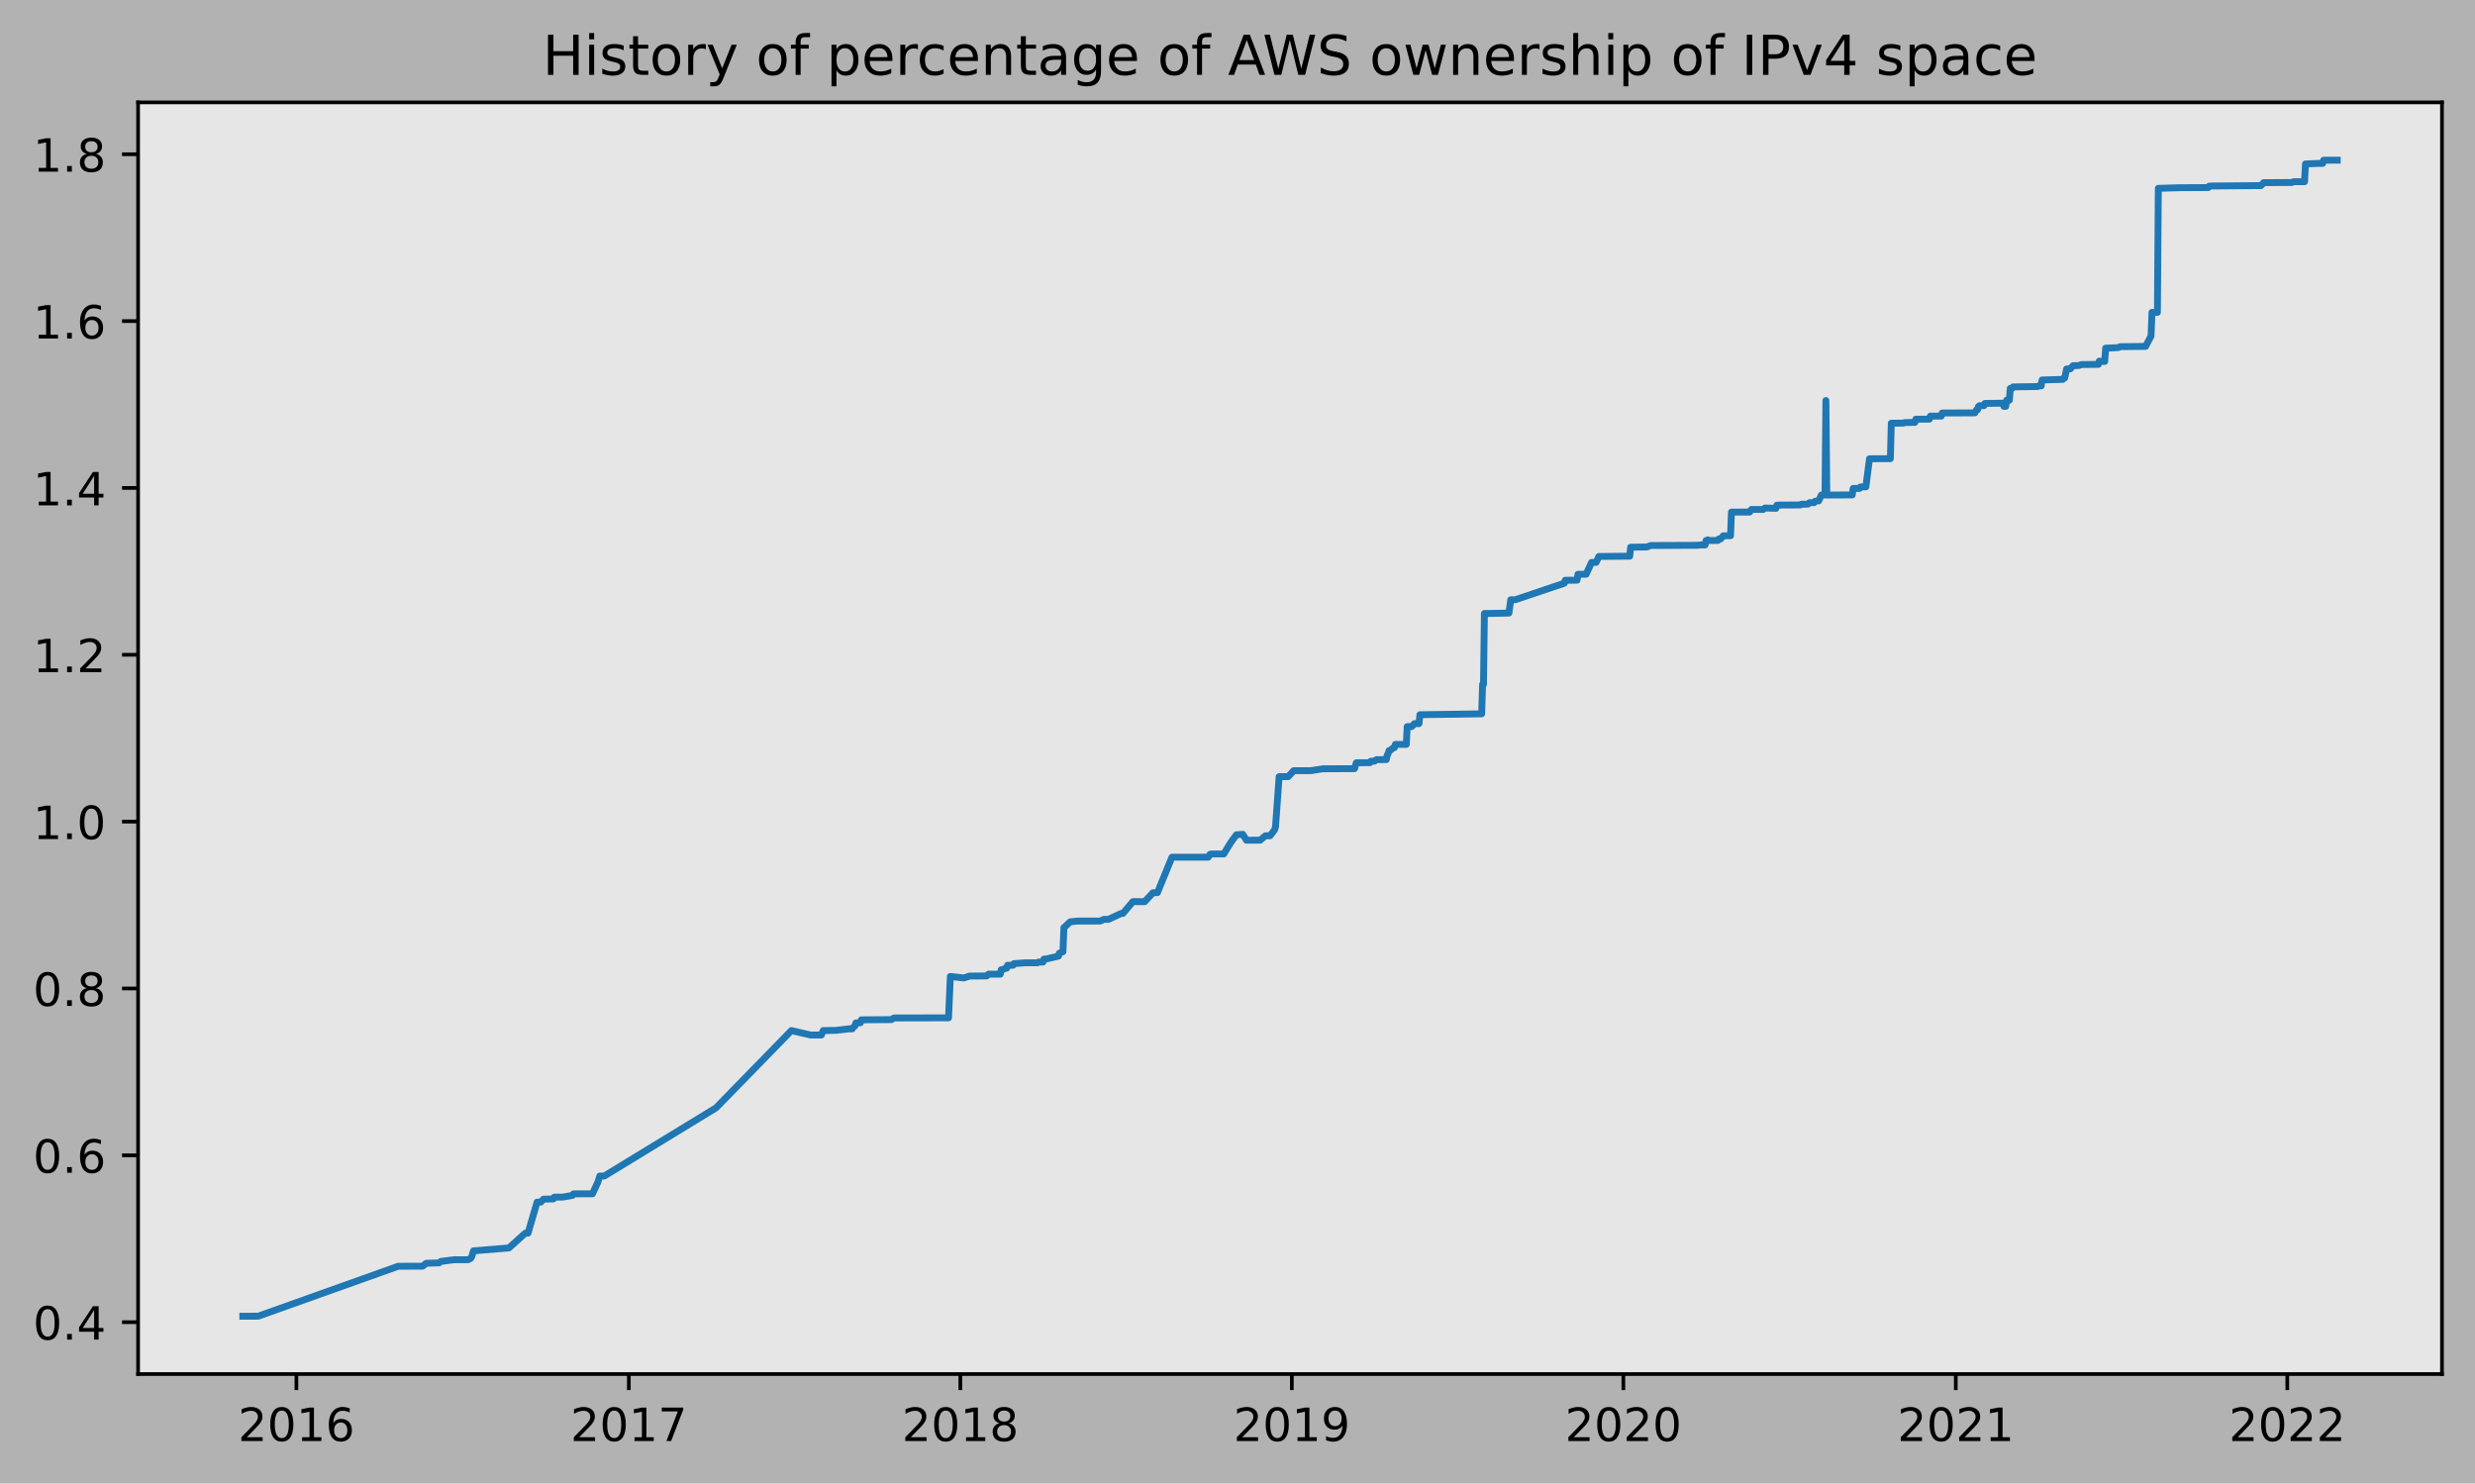
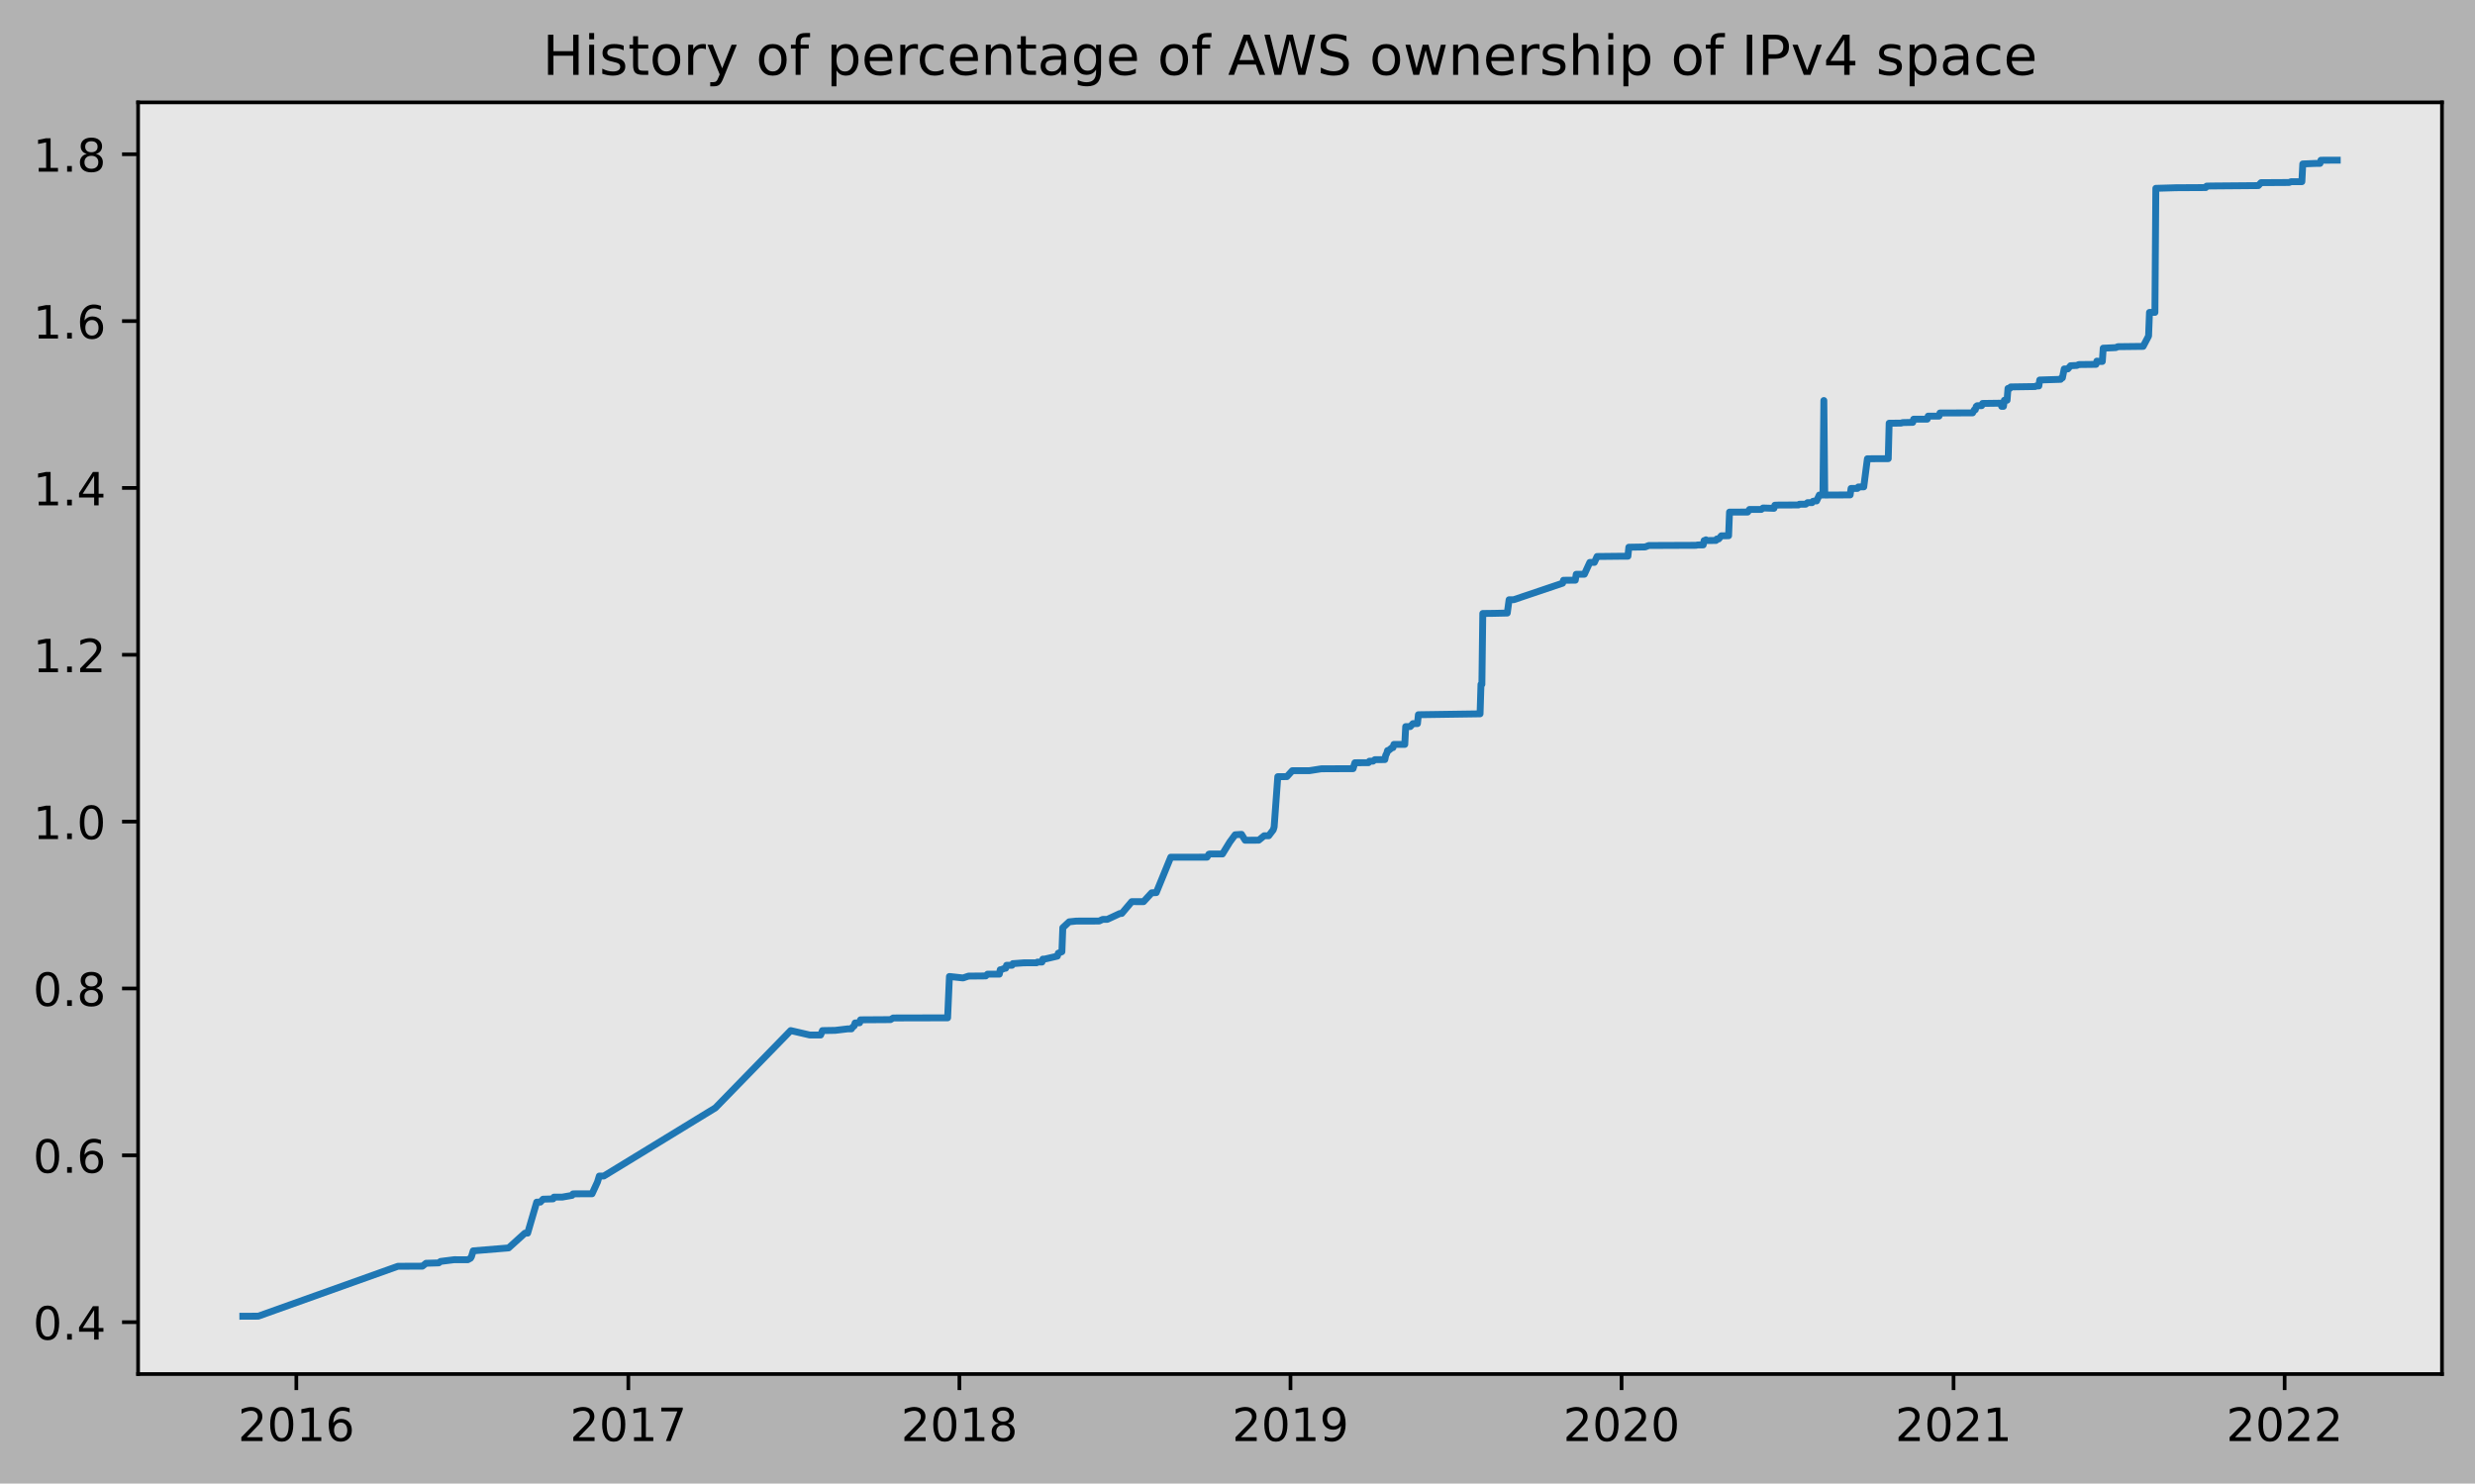
<svg xmlns="http://www.w3.org/2000/svg" xmlns:xlink="http://www.w3.org/1999/xlink" height="323.396pt" version="1.1" viewBox="0 0 539.503 323.396" width="539.503pt">
  <defs>
    <style type="text/css">
*{stroke-linecap:butt;stroke-linejoin:round;}
  </style>
  </defs>
  <g id="figure_1">
    <g id="patch_1">
      <path d="M 0 323.396  L 539.503 323.396  L 539.503 0  L 0 0  z " style="fill:#b2b2b2;" />
    </g>
    <g id="axes_1">
      <g id="patch_2">
        <path d="M 30.103 299.518  L 532.303 299.518  L 532.303 22.318  L 30.103 22.318  z " style="fill:#e6e6e6;" />
      </g>
      <g id="matplotlib.axis_1">
        <g id="xtick_1">
          <g id="line2d_1">
            <defs>
-               <path d="M 0 0  L 0 3.5  " id="m1f5b8d62bc" style="stroke:#000000;stroke-width:0.8;" />
-             </defs>
-             <g>
-               <use style="stroke:#000000;stroke-width:0.8;" x="64.611" xlink:href="#m1f5b8d62bc" y="299.518" />
+               <path d="M 0 0  L 0 3.5  " id="mb3d7504a11" style="stroke:#000000;stroke-width:0.8;" />
+             </defs>
+             <g>
+               <use style="stroke:#000000;stroke-width:0.8;" x="64.596" xlink:href="#mb3d7504a11" y="299.518" />
            </g>
          </g>
          <g id="text_1">
            <defs>
              <path d="M 19.188 8.297  L 53.609 8.297  L 53.609 0  L 7.328 0  L 7.328 8.297  Q 12.938 14.109 22.625 23.891  Q 32.328 33.688 34.812 36.531  Q 39.547 41.844 41.422 45.531  Q 43.312 49.219 43.312 52.781  Q 43.312 58.594 39.234 62.25  Q 35.156 65.922 28.609 65.922  Q 23.969 65.922 18.812 64.312  Q 13.672 62.703 7.812 59.422  L 7.812 69.391  Q 13.766 71.781 18.938 73  Q 24.125 74.219 28.422 74.219  Q 39.75 74.219 46.484 68.547  Q 53.219 62.891 53.219 53.422  Q 53.219 48.922 51.531 44.891  Q 49.859 40.875 45.406 35.406  Q 44.188 33.984 37.641 27.219  Q 31.109 20.453 19.188 8.297  z " id="DejaVuSans-50" />
              <path d="M 31.781 66.406  Q 24.172 66.406 20.328 58.906  Q 16.5 51.422 16.5 36.375  Q 16.5 21.391 20.328 13.891  Q 24.172 6.391 31.781 6.391  Q 39.453 6.391 43.281 13.891  Q 47.125 21.391 47.125 36.375  Q 47.125 51.422 43.281 58.906  Q 39.453 66.406 31.781 66.406  z M 31.781 74.219  Q 44.047 74.219 50.516 64.516  Q 56.984 54.828 56.984 36.375  Q 56.984 17.969 50.516 8.266  Q 44.047 -1.422 31.781 -1.422  Q 19.531 -1.422 13.062 8.266  Q 6.594 17.969 6.594 36.375  Q 6.594 54.828 13.062 64.516  Q 19.531 74.219 31.781 74.219  z " id="DejaVuSans-48" />
              <path d="M 12.406 8.297  L 28.516 8.297  L 28.516 63.922  L 10.984 60.406  L 10.984 69.391  L 28.422 72.906  L 38.281 72.906  L 38.281 8.297  L 54.391 8.297  L 54.391 0  L 12.406 0  z " id="DejaVuSans-49" />
              <path d="M 33.016 40.375  Q 26.375 40.375 22.484 35.828  Q 18.609 31.297 18.609 23.391  Q 18.609 15.531 22.484 10.953  Q 26.375 6.391 33.016 6.391  Q 39.656 6.391 43.531 10.953  Q 47.406 15.531 47.406 23.391  Q 47.406 31.297 43.531 35.828  Q 39.656 40.375 33.016 40.375  z M 52.594 71.297  L 52.594 62.312  Q 48.875 64.062 45.094 64.984  Q 41.312 65.922 37.594 65.922  Q 27.828 65.922 22.672 59.328  Q 17.531 52.734 16.797 39.406  Q 19.672 43.656 24.016 45.922  Q 28.375 48.188 33.594 48.188  Q 44.578 48.188 50.953 41.516  Q 57.328 34.859 57.328 23.391  Q 57.328 12.156 50.688 5.359  Q 44.047 -1.422 33.016 -1.422  Q 20.359 -1.422 13.672 8.266  Q 6.984 17.969 6.984 36.375  Q 6.984 53.656 15.188 63.938  Q 23.391 74.219 37.203 74.219  Q 40.922 74.219 44.703 73.484  Q 48.484 72.75 52.594 71.297  z " id="DejaVuSans-54" />
            </defs>
-             <g transform="translate(51.88631 314.1166)scale(0.1 -0.1)">
+             <g transform="translate(51.87113 314.1166)scale(0.1 -0.1)">
              <use xlink:href="#DejaVuSans-50" />
              <use x="63.623" xlink:href="#DejaVuSans-48" />
              <use x="127.246" xlink:href="#DejaVuSans-49" />
              <use x="190.869" xlink:href="#DejaVuSans-54" />
            </g>
          </g>
        </g>
        <g id="xtick_2">
          <g id="line2d_2">
            <g>
-               <use style="stroke:#000000;stroke-width:0.8;" x="137.073" xlink:href="#m1f5b8d62bc" y="299.518" />
+               <use style="stroke:#000000;stroke-width:0.8;" x="136.963" xlink:href="#mb3d7504a11" y="299.518" />
            </g>
          </g>
          <g id="text_2">
            <defs>
              <path d="M 8.203 72.906  L 55.078 72.906  L 55.078 68.703  L 28.609 0  L 18.312 0  L 43.219 64.594  L 8.203 64.594  z " id="DejaVuSans-55" />
            </defs>
-             <g transform="translate(124.3476 314.1166)scale(0.1 -0.1)">
+             <g transform="translate(124.2382 314.1166)scale(0.1 -0.1)">
              <use xlink:href="#DejaVuSans-50" />
              <use x="63.623" xlink:href="#DejaVuSans-48" />
              <use x="127.246" xlink:href="#DejaVuSans-49" />
              <use x="190.869" xlink:href="#DejaVuSans-55" />
            </g>
          </g>
        </g>
        <g id="xtick_3">
          <g id="line2d_3">
            <g>
-               <use style="stroke:#000000;stroke-width:0.8;" x="209.336" xlink:href="#m1f5b8d62bc" y="299.518" />
+               <use style="stroke:#000000;stroke-width:0.8;" x="209.133" xlink:href="#mb3d7504a11" y="299.518" />
            </g>
          </g>
          <g id="text_3">
            <defs>
              <path d="M 31.781 34.625  Q 24.75 34.625 20.719 30.859  Q 16.703 27.094 16.703 20.516  Q 16.703 13.922 20.719 10.156  Q 24.75 6.391 31.781 6.391  Q 38.812 6.391 42.859 10.172  Q 46.922 13.969 46.922 20.516  Q 46.922 27.094 42.891 30.859  Q 38.875 34.625 31.781 34.625  z M 21.922 38.812  Q 15.578 40.375 12.031 44.719  Q 8.5 49.078 8.5 55.328  Q 8.5 64.062 14.719 69.141  Q 20.953 74.219 31.781 74.219  Q 42.672 74.219 48.875 69.141  Q 55.078 64.062 55.078 55.328  Q 55.078 49.078 51.531 44.719  Q 48 40.375 41.703 38.812  Q 48.828 37.156 52.797 32.312  Q 56.781 27.484 56.781 20.516  Q 56.781 9.906 50.312 4.234  Q 43.844 -1.422 31.781 -1.422  Q 19.734 -1.422 13.25 4.234  Q 6.781 9.906 6.781 20.516  Q 6.781 27.484 10.781 32.312  Q 14.797 37.156 21.922 38.812  z M 18.312 54.391  Q 18.312 48.734 21.844 45.562  Q 25.391 42.391 31.781 42.391  Q 38.141 42.391 41.719 45.562  Q 45.312 48.734 45.312 54.391  Q 45.312 60.062 41.719 63.234  Q 38.141 66.406 31.781 66.406  Q 25.391 66.406 21.844 63.234  Q 18.312 60.062 18.312 54.391  z " id="DejaVuSans-56" />
            </defs>
-             <g transform="translate(196.6108 314.1166)scale(0.1 -0.1)">
+             <g transform="translate(196.4076 314.1166)scale(0.1 -0.1)">
              <use xlink:href="#DejaVuSans-50" />
              <use x="63.623" xlink:href="#DejaVuSans-48" />
              <use x="127.246" xlink:href="#DejaVuSans-49" />
              <use x="190.869" xlink:href="#DejaVuSans-56" />
            </g>
          </g>
        </g>
        <g id="xtick_4">
          <g id="line2d_4">
            <g>
-               <use style="stroke:#000000;stroke-width:0.8;" x="281.599" xlink:href="#m1f5b8d62bc" y="299.518" />
+               <use style="stroke:#000000;stroke-width:0.8;" x="281.302" xlink:href="#mb3d7504a11" y="299.518" />
            </g>
          </g>
          <g id="text_4">
            <defs>
              <path d="M 10.984 1.516  L 10.984 10.5  Q 14.703 8.734 18.5 7.812  Q 22.312 6.891 25.984 6.891  Q 35.75 6.891 40.891 13.453  Q 46.047 20.016 46.781 33.406  Q 43.953 29.203 39.594 26.953  Q 35.25 24.703 29.984 24.703  Q 19.047 24.703 12.672 31.312  Q 6.297 37.938 6.297 49.422  Q 6.297 60.641 12.938 67.422  Q 19.578 74.219 30.609 74.219  Q 43.266 74.219 49.922 64.516  Q 56.594 54.828 56.594 36.375  Q 56.594 19.141 48.406 8.859  Q 40.234 -1.422 26.422 -1.422  Q 22.703 -1.422 18.891 -0.688  Q 15.094 0.047 10.984 1.516  z M 30.609 32.422  Q 37.25 32.422 41.125 36.953  Q 45.016 41.5 45.016 49.422  Q 45.016 57.281 41.125 61.844  Q 37.25 66.406 30.609 66.406  Q 23.969 66.406 20.094 61.844  Q 16.219 57.281 16.219 49.422  Q 16.219 41.5 20.094 36.953  Q 23.969 32.422 30.609 32.422  z " id="DejaVuSans-57" />
            </defs>
-             <g transform="translate(268.8741 314.1166)scale(0.1 -0.1)">
+             <g transform="translate(268.577 314.1166)scale(0.1 -0.1)">
              <use xlink:href="#DejaVuSans-50" />
              <use x="63.623" xlink:href="#DejaVuSans-48" />
              <use x="127.246" xlink:href="#DejaVuSans-49" />
              <use x="190.869" xlink:href="#DejaVuSans-57" />
            </g>
          </g>
        </g>
        <g id="xtick_5">
          <g id="line2d_5">
            <g>
-               <use style="stroke:#000000;stroke-width:0.8;" x="353.862" xlink:href="#m1f5b8d62bc" y="299.518" />
+               <use style="stroke:#000000;stroke-width:0.8;" x="353.471" xlink:href="#mb3d7504a11" y="299.518" />
            </g>
          </g>
          <g id="text_5">
-             <g transform="translate(341.1374 314.1166)scale(0.1 -0.1)">
+             <g transform="translate(340.7464 314.1166)scale(0.1 -0.1)">
              <use xlink:href="#DejaVuSans-50" />
              <use x="63.623" xlink:href="#DejaVuSans-48" />
              <use x="127.246" xlink:href="#DejaVuSans-50" />
              <use x="190.869" xlink:href="#DejaVuSans-48" />
            </g>
          </g>
        </g>
        <g id="xtick_6">
          <g id="line2d_6">
            <g>
-               <use style="stroke:#000000;stroke-width:0.8;" x="426.324" xlink:href="#m1f5b8d62bc" y="299.518" />
+               <use style="stroke:#000000;stroke-width:0.8;" x="425.838" xlink:href="#mb3d7504a11" y="299.518" />
            </g>
          </g>
          <g id="text_6">
-             <g transform="translate(413.5986 314.1166)scale(0.1 -0.1)">
+             <g transform="translate(413.1135 314.1166)scale(0.1 -0.1)">
              <use xlink:href="#DejaVuSans-50" />
              <use x="63.623" xlink:href="#DejaVuSans-48" />
              <use x="127.246" xlink:href="#DejaVuSans-50" />
              <use x="190.869" xlink:href="#DejaVuSans-49" />
            </g>
          </g>
        </g>
        <g id="xtick_7">
          <g id="line2d_7">
            <g>
-               <use style="stroke:#000000;stroke-width:0.8;" x="498.587" xlink:href="#m1f5b8d62bc" y="299.518" />
+               <use style="stroke:#000000;stroke-width:0.8;" x="498.008" xlink:href="#mb3d7504a11" y="299.518" />
            </g>
          </g>
          <g id="text_7">
-             <g transform="translate(485.8619 314.1166)scale(0.1 -0.1)">
+             <g transform="translate(485.2828 314.1166)scale(0.1 -0.1)">
              <use xlink:href="#DejaVuSans-50" />
              <use x="63.623" xlink:href="#DejaVuSans-48" />
              <use x="127.246" xlink:href="#DejaVuSans-50" />
              <use x="190.869" xlink:href="#DejaVuSans-50" />
            </g>
          </g>
        </g>
      </g>
      <g id="matplotlib.axis_2">
        <g id="ytick_1">
          <g id="line2d_8">
            <defs>
-               <path d="M 0 0  L -3.5 0  " id="m813f60e947" style="stroke:#000000;stroke-width:0.8;" />
-             </defs>
-             <g>
-               <use style="stroke:#000000;stroke-width:0.8;" x="30.103" xlink:href="#m813f60e947" y="288.212" />
+               <path d="M 0 0  L -3.5 0  " id="mcafafe34b4" style="stroke:#000000;stroke-width:0.8;" />
+             </defs>
+             <g>
+               <use style="stroke:#000000;stroke-width:0.8;" x="30.103" xlink:href="#mcafafe34b4" y="288.212" />
            </g>
          </g>
          <g id="text_8">
            <defs>
              <path d="M 10.688 12.406  L 21 12.406  L 21 0  L 10.688 0  z " id="DejaVuSans-46" />
              <path d="M 37.797 64.312  L 12.891 25.391  L 37.797 25.391  z M 35.203 72.906  L 47.609 72.906  L 47.609 25.391  L 58.016 25.391  L 58.016 17.188  L 47.609 17.188  L 47.609 0  L 37.797 0  L 37.797 17.188  L 4.891 17.188  L 4.891 26.703  z " id="DejaVuSans-52" />
            </defs>
            <g transform="translate(7.2 292.0117)scale(0.1 -0.1)">
              <use xlink:href="#DejaVuSans-48" />
              <use x="63.623" xlink:href="#DejaVuSans-46" />
              <use x="95.41" xlink:href="#DejaVuSans-52" />
            </g>
          </g>
        </g>
        <g id="ytick_2">
          <g id="line2d_9">
            <g>
-               <use style="stroke:#000000;stroke-width:0.8;" x="30.103" xlink:href="#m813f60e947" y="251.843" />
+               <use style="stroke:#000000;stroke-width:0.8;" x="30.103" xlink:href="#mcafafe34b4" y="251.843" />
            </g>
          </g>
          <g id="text_9">
            <g transform="translate(7.2 255.6421)scale(0.1 -0.1)">
              <use xlink:href="#DejaVuSans-48" />
              <use x="63.623" xlink:href="#DejaVuSans-46" />
              <use x="95.41" xlink:href="#DejaVuSans-54" />
            </g>
          </g>
        </g>
        <g id="ytick_3">
          <g id="line2d_10">
            <g>
-               <use style="stroke:#000000;stroke-width:0.8;" x="30.103" xlink:href="#m813f60e947" y="215.473" />
+               <use style="stroke:#000000;stroke-width:0.8;" x="30.103" xlink:href="#mcafafe34b4" y="215.473" />
            </g>
          </g>
          <g id="text_10">
-             <g transform="translate(7.2 219.2725)scale(0.1 -0.1)">
+             <g transform="translate(7.2 219.2726)scale(0.1 -0.1)">
              <use xlink:href="#DejaVuSans-48" />
              <use x="63.623" xlink:href="#DejaVuSans-46" />
              <use x="95.41" xlink:href="#DejaVuSans-56" />
            </g>
          </g>
        </g>
        <g id="ytick_4">
          <g id="line2d_11">
            <g>
-               <use style="stroke:#000000;stroke-width:0.8;" x="30.103" xlink:href="#m813f60e947" y="179.104" />
+               <use style="stroke:#000000;stroke-width:0.8;" x="30.103" xlink:href="#mcafafe34b4" y="179.104" />
            </g>
          </g>
          <g id="text_11">
-             <g transform="translate(7.2 182.9029)scale(0.1 -0.1)">
+             <g transform="translate(7.2 182.903)scale(0.1 -0.1)">
              <use xlink:href="#DejaVuSans-49" />
              <use x="63.623" xlink:href="#DejaVuSans-46" />
              <use x="95.41" xlink:href="#DejaVuSans-48" />
            </g>
          </g>
        </g>
        <g id="ytick_5">
          <g id="line2d_12">
            <g>
-               <use style="stroke:#000000;stroke-width:0.8;" x="30.103" xlink:href="#m813f60e947" y="142.734" />
+               <use style="stroke:#000000;stroke-width:0.8;" x="30.103" xlink:href="#mcafafe34b4" y="142.734" />
            </g>
          </g>
          <g id="text_12">
-             <g transform="translate(7.2 146.5333)scale(0.1 -0.1)">
+             <g transform="translate(7.2 146.5335)scale(0.1 -0.1)">
              <use xlink:href="#DejaVuSans-49" />
              <use x="63.623" xlink:href="#DejaVuSans-46" />
              <use x="95.41" xlink:href="#DejaVuSans-50" />
            </g>
          </g>
        </g>
        <g id="ytick_6">
          <g id="line2d_13">
            <g>
-               <use style="stroke:#000000;stroke-width:0.8;" x="30.103" xlink:href="#m813f60e947" y="106.364" />
+               <use style="stroke:#000000;stroke-width:0.8;" x="30.103" xlink:href="#mcafafe34b4" y="106.365" />
            </g>
          </g>
          <g id="text_13">
-             <g transform="translate(7.2 110.1637)scale(0.1 -0.1)">
+             <g transform="translate(7.2 110.1639)scale(0.1 -0.1)">
              <use xlink:href="#DejaVuSans-49" />
              <use x="63.623" xlink:href="#DejaVuSans-46" />
              <use x="95.41" xlink:href="#DejaVuSans-52" />
            </g>
          </g>
        </g>
        <g id="ytick_7">
          <g id="line2d_14">
            <g>
-               <use style="stroke:#000000;stroke-width:0.8;" x="30.103" xlink:href="#m813f60e947" y="69.995" />
+               <use style="stroke:#000000;stroke-width:0.8;" x="30.103" xlink:href="#mcafafe34b4" y="69.995" />
            </g>
          </g>
          <g id="text_14">
-             <g transform="translate(7.2 73.79411)scale(0.1 -0.1)">
+             <g transform="translate(7.2 73.79438)scale(0.1 -0.1)">
              <use xlink:href="#DejaVuSans-49" />
              <use x="63.623" xlink:href="#DejaVuSans-46" />
              <use x="95.41" xlink:href="#DejaVuSans-54" />
            </g>
          </g>
        </g>
        <g id="ytick_8">
          <g id="line2d_15">
            <g>
-               <use style="stroke:#000000;stroke-width:0.8;" x="30.103" xlink:href="#m813f60e947" y="33.625" />
+               <use style="stroke:#000000;stroke-width:0.8;" x="30.103" xlink:href="#mcafafe34b4" y="33.626" />
            </g>
          </g>
          <g id="text_15">
-             <g transform="translate(7.2 37.42452)scale(0.1 -0.1)">
+             <g transform="translate(7.2 37.42483)scale(0.1 -0.1)">
              <use xlink:href="#DejaVuSans-49" />
              <use x="63.623" xlink:href="#DejaVuSans-46" />
              <use x="95.41" xlink:href="#DejaVuSans-56" />
            </g>
          </g>
        </g>
      </g>
      <g id="line2d_16">
-         <path clip-path="url(#p0f575d8593)" d="M 52.93 286.918  L 56.296 286.904  L 86.785 276.026  L 92.131 276.002  L 92.923 275.369  L 95.694 275.288  L 96.09 274.968  L 99.06 274.594  L 102.03 274.597  L 102.624 274.275  L 102.822 273.953  L 103.218 272.66  L 110.939 272.027  L 114.503 268.807  L 115.097 268.804  L 117.076 262.044  L 117.868 262.044  L 118.462 261.401  L 120.64 261.336  L 120.838 260.952  L 122.62 260.952  L 124.798 260.573  L 124.996 260.251  L 125.392 260.236  L 129.153 260.225  L 130.341 257.649  L 130.737 256.362  L 131.727 256.352  L 156.079 241.493  L 172.511 224.647  L 176.669 225.609  L 179.045 225.615  L 179.441 224.65  L 182.212 224.602  L 184.984 224.273  L 185.776 224.273  L 185.974 223.951  L 186.37 223.629  L 186.568 222.986  L 187.558 222.945  L 187.756 222.302  L 194.289 222.26  L 194.883 221.898  L 206.762 221.868  L 207.158 212.855  L 210.128 213.177  L 211.316 212.773  L 215.077 212.738  L 215.473 212.35  L 218.047 212.351  L 218.245 211.386  L 218.443 211.383  L 219.235 211.059  L 219.433 211.059  L 219.631 210.415  L 220.819 210.414  L 221.017 210.045  L 221.215 210.043  L 223.393 209.878  L 226.164 209.877  L 226.362 209.716  L 227.352 209.715  L 227.55 209.071  L 227.946 209.066  L 230.718 208.422  L 230.916 207.778  L 231.708 207.457  L 231.906 202.226  L 233.292 200.938  L 234.875 200.777  L 239.825 200.771  L 240.617 200.409  L 241.607 200.409  L 244.379 199.121  L 244.775 199.117  L 246.952 196.541  L 249.526 196.545  L 251.308 194.608  L 252.298 194.581  L 255.466 186.853  L 263.385 186.849  L 263.781 186.205  L 263.979 186.155  L 266.75 186.151  L 268.334 183.576  L 269.522 181.966  L 270.908 181.869  L 271.7 183.157  L 274.67 183.146  L 275.858 182.18  L 276.848 182.179  L 277.837 180.891  L 278.035 180.242  L 278.827 169.298  L 280.807 169.293  L 281.995 168  L 285.757 167.989  L 288.33 167.586  L 295.26 167.554  L 295.656 166.265  L 298.626 166.251  L 298.823 165.929  L 299.615 165.917  L 300.011 165.595  L 302.189 165.578  L 302.387 164.612  L 302.585 164.29  L 302.783 163.611  L 302.981 163.61  L 303.773 162.966  L 303.971 162.966  L 304.169 162.269  L 306.545 162.265  L 306.743 158.387  L 307.733 158.381  L 308.327 157.735  L 309.317 157.73  L 309.514 155.796  L 322.977 155.602  L 323.175 149.179  L 323.373 149.179  L 323.571 133.728  L 325.947 133.699  L 328.917 133.633  L 329.313 130.736  L 330.303 130.73  L 340.994 127.129  L 341.192 126.485  L 343.765 126.475  L 343.963 125.187  L 345.745 125.169  L 346.933 122.594  L 347.923 122.593  L 348.517 121.305  L 354.06 121.248  L 355.248 121.243  L 355.446 119.283  L 359.01 119.227  L 359.802 118.91  L 370.097 118.868  L 370.493 118.787  L 371.681 118.782  L 371.879 117.836  L 372.077 117.836  L 372.275 117.668  L 372.473 117.826  L 374.452 117.813  L 374.65 117.493  L 375.046 117.491  L 375.64 116.796  L 377.224 116.779  L 377.422 111.626  L 381.382 111.617  L 381.778 111.054  L 384.352 111.052  L 384.747 110.73  L 387.123 110.806  L 387.321 110.127  L 388.113 110.093  L 392.469 110.071  L 392.667 109.91  L 394.053 109.904  L 394.449 109.574  L 395.438 109.57  L 395.636 109.278  L 396.032 109.198  L 396.428 109.198  L 397.022 107.91  L 397.814 107.91  L 398.012 87.307  L 398.21 107.909  L 403.754 107.884  L 403.952 106.468  L 405.338 106.468  L 405.536 106.145  L 406.723 106.127  L 407.515 100.001  L 412.069 99.978  L 412.267 92.253  L 414.841 92.23  L 415.237 92.116  L 417.414 92.069  L 417.612 91.375  L 420.582 91.362  L 420.78 90.708  L 423.156 90.704  L 423.354 90.027  L 430.481 89.997  L 430.877 89.308  L 431.075 89.308  L 431.273 88.608  L 431.471 88.445  L 432.461 88.426  L 432.659 87.943  L 436.619 87.889  L 436.817 88.582  L 437.213 88.58  L 437.411 87.245  L 438.005 87.245  L 438.202 84.669  L 438.598 84.667  L 438.796 84.341  L 444.142 84.262  L 444.34 84.133  L 444.934 84.132  L 445.132 82.834  L 449.685 82.691  L 449.883 82.368  L 450.081 82.367  L 450.477 80.425  L 451.269 80.416  L 451.863 79.722  L 453.249 79.659  L 453.645 79.468  L 457.407 79.426  L 457.605 78.716  L 458.199 78.795  L 458.793 78.789  L 458.991 75.891  L 459.585 75.873  L 461.762 75.77  L 462.158 75.569  L 467.702 75.505  L 468.89 73.246  L 469.088 68.096  L 470.276 68.095  L 470.473 41.054  L 474.037 40.95  L 474.829 40.923  L 480.373 40.892  L 481.362 40.891  L 481.56 40.569  L 482.55 40.543  L 492.251 40.463  L 492.845 40.459  L 493.439 39.815  L 499.577 39.78  L 499.973 39.609  L 502.349 39.601  L 502.546 35.738  L 505.12 35.628  L 506.308 35.617  L 506.506 34.927  L 509.476 34.918  L 509.476 34.918  " style="fill:none;stroke:#1f77b4;stroke-linecap:square;stroke-width:1.5;" />
+         <path clip-path="url(#p1914638efd)" d="M 52.93 286.918  L 56.292 286.904  L 86.741 276.026  L 92.08 276.002  L 92.871 275.369  L 95.639 275.288  L 96.034 274.968  L 99 274.594  L 101.966 274.597  L 102.559 274.275  L 102.757 273.953  L 103.152 272.66  L 110.864 272.027  L 114.423 268.807  L 115.016 268.804  L 116.993 262.044  L 117.784 262.044  L 118.377 261.401  L 120.552 261.336  L 120.75 260.952  L 122.529 260.952  L 124.704 260.573  L 124.902 260.251  L 125.297 260.236  L 129.054 260.225  L 130.241 257.65  L 130.636 256.362  L 131.625 256.352  L 155.945 241.493  L 172.356 224.647  L 176.508 225.609  L 178.881 225.616  L 179.276 224.65  L 182.044 224.602  L 184.813 224.273  L 185.603 224.273  L 185.801 223.951  L 186.197 223.629  L 186.394 222.986  L 187.383 222.945  L 187.581 222.302  L 194.106 222.26  L 194.699 221.898  L 206.562 221.868  L 206.958 212.855  L 209.924 213.177  L 211.11 212.773  L 214.867 212.738  L 215.262 212.351  L 217.832 212.351  L 218.03 211.386  L 218.228 211.383  L 219.019 211.059  L 219.217 211.059  L 219.414 210.415  L 220.601 210.414  L 220.798 210.045  L 220.996 210.043  L 223.171 209.879  L 225.939 209.877  L 226.137 209.717  L 227.126 209.715  L 227.323 209.071  L 227.719 209.066  L 230.487 208.422  L 230.685 207.779  L 231.475 207.457  L 231.673 202.226  L 233.057 200.938  L 234.639 200.777  L 239.582 200.771  L 240.373 200.409  L 241.362 200.409  L 244.13 199.121  L 244.525 199.117  L 246.7 196.541  L 249.271 196.545  L 251.05 194.608  L 252.039 194.581  L 255.202 186.853  L 263.111 186.849  L 263.507 186.205  L 263.705 186.155  L 266.473 186.151  L 268.054 183.576  L 269.241 181.966  L 270.625 181.87  L 271.416 183.157  L 274.382 183.146  L 275.568 182.18  L 276.557 182.179  L 277.545 180.891  L 277.743 180.242  L 278.534 169.298  L 280.511 169.293  L 281.697 168  L 285.454 167.989  L 288.025 167.586  L 294.945 167.554  L 295.34 166.265  L 298.306 166.251  L 298.504 165.929  L 299.295 165.917  L 299.69 165.596  L 301.865 165.578  L 302.063 164.612  L 302.261 164.29  L 302.458 163.611  L 302.656 163.61  L 303.447 162.966  L 303.645 162.966  L 303.843 162.269  L 306.215 162.265  L 306.413 158.387  L 307.402 158.381  L 307.995 157.735  L 308.983 157.73  L 309.181 155.796  L 322.626 155.602  L 322.824 149.179  L 323.022 149.179  L 323.22 133.728  L 325.592 133.699  L 328.558 133.633  L 328.954 130.736  L 329.942 130.73  L 340.619 127.129  L 340.817 126.485  L 343.387 126.475  L 343.585 125.187  L 345.365 125.17  L 346.551 122.594  L 347.54 122.593  L 348.133 121.306  L 353.669 121.248  L 354.855 121.243  L 355.053 119.283  L 358.612 119.227  L 359.403 118.91  L 369.685 118.868  L 370.08 118.787  L 371.267 118.782  L 371.464 117.837  L 371.662 117.837  L 371.86 117.668  L 372.057 117.826  L 374.035 117.814  L 374.232 117.493  L 374.628 117.492  L 375.221 116.796  L 376.803 116.779  L 377.001 111.627  L 380.955 111.618  L 381.35 111.054  L 383.921 111.052  L 384.316 110.73  L 386.689 110.806  L 386.887 110.127  L 387.678 110.093  L 392.028 110.071  L 392.225 109.91  L 393.609 109.905  L 394.005 109.574  L 394.993 109.57  L 395.191 109.279  L 395.587 109.198  L 395.982 109.198  L 396.575 107.91  L 397.366 107.91  L 397.564 87.307  L 397.762 107.909  L 403.298 107.885  L 403.496 106.469  L 404.88 106.468  L 405.077 106.145  L 406.264 106.128  L 407.055 100.001  L 411.602 99.979  L 411.8 92.253  L 414.37 92.231  L 414.766 92.116  L 416.941 92.069  L 417.139 91.375  L 420.104 91.363  L 420.302 90.708  L 422.675 90.704  L 422.873 90.027  L 429.991 89.998  L 430.386 89.309  L 430.584 89.309  L 430.782 88.608  L 430.979 88.445  L 431.968 88.426  L 432.166 87.943  L 436.12 87.889  L 436.318 88.582  L 436.713 88.58  L 436.911 87.245  L 437.504 87.245  L 437.702 84.67  L 438.097 84.667  L 438.295 84.341  L 443.634 84.262  L 443.831 84.133  L 444.425 84.133  L 444.622 82.834  L 449.17 82.691  L 449.368 82.369  L 449.565 82.367  L 449.961 80.425  L 450.752 80.416  L 451.345 79.722  L 452.729 79.66  L 453.124 79.468  L 456.881 79.426  L 457.079 78.717  L 457.672 78.795  L 458.265 78.79  L 458.463 75.891  L 459.056 75.874  L 461.231 75.771  L 461.627 75.569  L 467.163 75.505  L 468.349 73.247  L 468.547 68.096  L 469.733 68.095  L 469.931 41.054  L 473.49 40.95  L 474.281 40.923  L 479.817 40.893  L 480.806 40.891  L 481.004 40.569  L 481.992 40.543  L 491.681 40.463  L 492.274 40.459  L 492.867 39.816  L 498.996 39.78  L 499.392 39.609  L 501.765 39.602  L 501.962 35.739  L 504.533 35.629  L 505.719 35.617  L 505.917 34.927  L 509.476 34.918  L 509.476 34.918  " style="fill:none;stroke:#1f77b4;stroke-linecap:square;stroke-width:1.5;" />
      </g>
      <g id="patch_3">
        <path d="M 30.103 299.518  L 30.103 22.318  " style="fill:none;stroke:#000000;stroke-linecap:square;stroke-linejoin:miter;stroke-width:0.8;" />
      </g>
      <g id="patch_4">
        <path d="M 532.303 299.518  L 532.303 22.318  " style="fill:none;stroke:#000000;stroke-linecap:square;stroke-linejoin:miter;stroke-width:0.8;" />
      </g>
      <g id="patch_5">
        <path d="M 30.103 299.518  L 532.303 299.518  " style="fill:none;stroke:#000000;stroke-linecap:square;stroke-linejoin:miter;stroke-width:0.8;" />
      </g>
      <g id="patch_6">
        <path d="M 30.103 22.318  L 532.303 22.318  " style="fill:none;stroke:#000000;stroke-linecap:square;stroke-linejoin:miter;stroke-width:0.8;" />
      </g>
      <g id="text_16">
        <defs>
          <path d="M 9.812 72.906  L 19.672 72.906  L 19.672 43.016  L 55.516 43.016  L 55.516 72.906  L 65.375 72.906  L 65.375 0  L 55.516 0  L 55.516 34.719  L 19.672 34.719  L 19.672 0  L 9.812 0  z " id="DejaVuSans-72" />
          <path d="M 9.422 54.688  L 18.406 54.688  L 18.406 0  L 9.422 0  z M 9.422 75.984  L 18.406 75.984  L 18.406 64.594  L 9.422 64.594  z " id="DejaVuSans-105" />
          <path d="M 44.281 53.078  L 44.281 44.578  Q 40.484 46.531 36.375 47.5  Q 32.281 48.484 27.875 48.484  Q 21.188 48.484 17.844 46.438  Q 14.5 44.391 14.5 40.281  Q 14.5 37.156 16.891 35.375  Q 19.281 33.594 26.516 31.984  L 29.594 31.297  Q 39.156 29.25 43.188 25.516  Q 47.219 21.781 47.219 15.094  Q 47.219 7.469 41.188 3.016  Q 35.156 -1.422 24.609 -1.422  Q 20.219 -1.422 15.453 -0.562  Q 10.688 0.297 5.422 2  L 5.422 11.281  Q 10.406 8.688 15.234 7.391  Q 20.062 6.109 24.812 6.109  Q 31.156 6.109 34.562 8.281  Q 37.984 10.453 37.984 14.406  Q 37.984 18.062 35.516 20.016  Q 33.062 21.969 24.703 23.781  L 21.578 24.516  Q 13.234 26.266 9.516 29.906  Q 5.812 33.547 5.812 39.891  Q 5.812 47.609 11.281 51.797  Q 16.75 56 26.812 56  Q 31.781 56 36.172 55.266  Q 40.578 54.547 44.281 53.078  z " id="DejaVuSans-115" />
          <path d="M 18.312 70.219  L 18.312 54.688  L 36.812 54.688  L 36.812 47.703  L 18.312 47.703  L 18.312 18.016  Q 18.312 11.328 20.141 9.422  Q 21.969 7.516 27.594 7.516  L 36.812 7.516  L 36.812 0  L 27.594 0  Q 17.188 0 13.234 3.875  Q 9.281 7.766 9.281 18.016  L 9.281 47.703  L 2.688 47.703  L 2.688 54.688  L 9.281 54.688  L 9.281 70.219  z " id="DejaVuSans-116" />
          <path d="M 30.609 48.391  Q 23.391 48.391 19.188 42.75  Q 14.984 37.109 14.984 27.297  Q 14.984 17.484 19.156 11.844  Q 23.344 6.203 30.609 6.203  Q 37.797 6.203 41.984 11.859  Q 46.188 17.531 46.188 27.297  Q 46.188 37.016 41.984 42.703  Q 37.797 48.391 30.609 48.391  z M 30.609 56  Q 42.328 56 49.016 48.375  Q 55.719 40.766 55.719 27.297  Q 55.719 13.875 49.016 6.219  Q 42.328 -1.422 30.609 -1.422  Q 18.844 -1.422 12.172 6.219  Q 5.516 13.875 5.516 27.297  Q 5.516 40.766 12.172 48.375  Q 18.844 56 30.609 56  z " id="DejaVuSans-111" />
          <path d="M 41.109 46.297  Q 39.594 47.172 37.812 47.578  Q 36.031 48 33.891 48  Q 26.266 48 22.188 43.047  Q 18.109 38.094 18.109 28.812  L 18.109 0  L 9.078 0  L 9.078 54.688  L 18.109 54.688  L 18.109 46.188  Q 20.953 51.172 25.484 53.578  Q 30.031 56 36.531 56  Q 37.453 56 38.578 55.875  Q 39.703 55.766 41.062 55.516  z " id="DejaVuSans-114" />
          <path d="M 32.172 -5.078  Q 28.375 -14.844 24.75 -17.812  Q 21.141 -20.797 15.094 -20.797  L 7.906 -20.797  L 7.906 -13.281  L 13.188 -13.281  Q 16.891 -13.281 18.938 -11.516  Q 21 -9.766 23.484 -3.219  L 25.094 0.875  L 2.984 54.688  L 12.5 54.688  L 29.594 11.922  L 46.688 54.688  L 56.203 54.688  z " id="DejaVuSans-121" />
          <path id="DejaVuSans-32" />
          <path d="M 37.109 75.984  L 37.109 68.5  L 28.516 68.5  Q 23.688 68.5 21.797 66.547  Q 19.922 64.594 19.922 59.516  L 19.922 54.688  L 34.719 54.688  L 34.719 47.703  L 19.922 47.703  L 19.922 0  L 10.891 0  L 10.891 47.703  L 2.297 47.703  L 2.297 54.688  L 10.891 54.688  L 10.891 58.5  Q 10.891 67.625 15.141 71.797  Q 19.391 75.984 28.609 75.984  z " id="DejaVuSans-102" />
          <path d="M 18.109 8.203  L 18.109 -20.797  L 9.078 -20.797  L 9.078 54.688  L 18.109 54.688  L 18.109 46.391  Q 20.953 51.266 25.266 53.625  Q 29.594 56 35.594 56  Q 45.562 56 51.781 48.094  Q 58.016 40.188 58.016 27.297  Q 58.016 14.406 51.781 6.484  Q 45.562 -1.422 35.594 -1.422  Q 29.594 -1.422 25.266 0.953  Q 20.953 3.328 18.109 8.203  z M 48.688 27.297  Q 48.688 37.203 44.609 42.844  Q 40.531 48.484 33.406 48.484  Q 26.266 48.484 22.188 42.844  Q 18.109 37.203 18.109 27.297  Q 18.109 17.391 22.188 11.75  Q 26.266 6.109 33.406 6.109  Q 40.531 6.109 44.609 11.75  Q 48.688 17.391 48.688 27.297  z " id="DejaVuSans-112" />
          <path d="M 56.203 29.594  L 56.203 25.203  L 14.891 25.203  Q 15.484 15.922 20.484 11.062  Q 25.484 6.203 34.422 6.203  Q 39.594 6.203 44.453 7.469  Q 49.312 8.734 54.109 11.281  L 54.109 2.781  Q 49.266 0.734 44.188 -0.344  Q 39.109 -1.422 33.891 -1.422  Q 20.797 -1.422 13.156 6.188  Q 5.516 13.812 5.516 26.812  Q 5.516 40.234 12.766 48.109  Q 20.016 56 32.328 56  Q 43.359 56 49.781 48.891  Q 56.203 41.797 56.203 29.594  z M 47.219 32.234  Q 47.125 39.594 43.094 43.984  Q 39.062 48.391 32.422 48.391  Q 24.906 48.391 20.391 44.141  Q 15.875 39.891 15.188 32.172  z " id="DejaVuSans-101" />
          <path d="M 48.781 52.594  L 48.781 44.188  Q 44.969 46.297 41.141 47.344  Q 37.312 48.391 33.406 48.391  Q 24.656 48.391 19.812 42.844  Q 14.984 37.312 14.984 27.297  Q 14.984 17.281 19.812 11.734  Q 24.656 6.203 33.406 6.203  Q 37.312 6.203 41.141 7.25  Q 44.969 8.297 48.781 10.406  L 48.781 2.094  Q 45.016 0.344 40.984 -0.531  Q 36.969 -1.422 32.422 -1.422  Q 20.062 -1.422 12.781 6.344  Q 5.516 14.109 5.516 27.297  Q 5.516 40.672 12.859 48.328  Q 20.219 56 33.016 56  Q 37.156 56 41.109 55.141  Q 45.062 54.297 48.781 52.594  z " id="DejaVuSans-99" />
          <path d="M 54.891 33.016  L 54.891 0  L 45.906 0  L 45.906 32.719  Q 45.906 40.484 42.875 44.328  Q 39.844 48.188 33.797 48.188  Q 26.516 48.188 22.312 43.547  Q 18.109 38.922 18.109 30.906  L 18.109 0  L 9.078 0  L 9.078 54.688  L 18.109 54.688  L 18.109 46.188  Q 21.344 51.125 25.703 53.562  Q 30.078 56 35.797 56  Q 45.219 56 50.047 50.172  Q 54.891 44.344 54.891 33.016  z " id="DejaVuSans-110" />
          <path d="M 34.281 27.484  Q 23.391 27.484 19.188 25  Q 14.984 22.516 14.984 16.5  Q 14.984 11.719 18.141 8.906  Q 21.297 6.109 26.703 6.109  Q 34.188 6.109 38.703 11.406  Q 43.219 16.703 43.219 25.484  L 43.219 27.484  z M 52.203 31.203  L 52.203 0  L 43.219 0  L 43.219 8.297  Q 40.141 3.328 35.547 0.953  Q 30.953 -1.422 24.312 -1.422  Q 15.922 -1.422 10.953 3.297  Q 6 8.016 6 15.922  Q 6 25.141 12.172 29.828  Q 18.359 34.516 30.609 34.516  L 43.219 34.516  L 43.219 35.406  Q 43.219 41.609 39.141 45  Q 35.062 48.391 27.688 48.391  Q 23 48.391 18.547 47.266  Q 14.109 46.141 10.016 43.891  L 10.016 52.203  Q 14.938 54.109 19.578 55.047  Q 24.219 56 28.609 56  Q 40.484 56 46.344 49.844  Q 52.203 43.703 52.203 31.203  z " id="DejaVuSans-97" />
          <path d="M 45.406 27.984  Q 45.406 37.75 41.375 43.109  Q 37.359 48.484 30.078 48.484  Q 22.859 48.484 18.828 43.109  Q 14.797 37.75 14.797 27.984  Q 14.797 18.266 18.828 12.891  Q 22.859 7.516 30.078 7.516  Q 37.359 7.516 41.375 12.891  Q 45.406 18.266 45.406 27.984  z M 54.391 6.781  Q 54.391 -7.172 48.188 -13.984  Q 42 -20.797 29.203 -20.797  Q 24.469 -20.797 20.266 -20.094  Q 16.062 -19.391 12.109 -17.922  L 12.109 -9.188  Q 16.062 -11.328 19.922 -12.344  Q 23.781 -13.375 27.781 -13.375  Q 36.625 -13.375 41.016 -8.766  Q 45.406 -4.156 45.406 5.172  L 45.406 9.625  Q 42.625 4.781 38.281 2.391  Q 33.938 0 27.875 0  Q 17.828 0 11.672 7.656  Q 5.516 15.328 5.516 27.984  Q 5.516 40.672 11.672 48.328  Q 17.828 56 27.875 56  Q 33.938 56 38.281 53.609  Q 42.625 51.219 45.406 46.391  L 45.406 54.688  L 54.391 54.688  z " id="DejaVuSans-103" />
          <path d="M 34.188 63.188  L 20.797 26.906  L 47.609 26.906  z M 28.609 72.906  L 39.797 72.906  L 67.578 0  L 57.328 0  L 50.688 18.703  L 17.828 18.703  L 11.188 0  L 0.781 0  z " id="DejaVuSans-65" />
          <path d="M 3.328 72.906  L 13.281 72.906  L 28.609 11.281  L 43.891 72.906  L 54.984 72.906  L 70.312 11.281  L 85.594 72.906  L 95.609 72.906  L 77.297 0  L 64.891 0  L 49.516 63.281  L 33.984 0  L 21.578 0  z " id="DejaVuSans-87" />
          <path d="M 53.516 70.516  L 53.516 60.891  Q 47.906 63.578 42.922 64.891  Q 37.938 66.219 33.297 66.219  Q 25.25 66.219 20.875 63.094  Q 16.5 59.969 16.5 54.203  Q 16.5 49.359 19.406 46.891  Q 22.312 44.438 30.422 42.922  L 36.375 41.703  Q 47.406 39.594 52.656 34.297  Q 57.906 29 57.906 20.125  Q 57.906 9.516 50.797 4.047  Q 43.703 -1.422 29.984 -1.422  Q 24.812 -1.422 18.969 -0.25  Q 13.141 0.922 6.891 3.219  L 6.891 13.375  Q 12.891 10.016 18.656 8.297  Q 24.422 6.594 29.984 6.594  Q 38.422 6.594 43.016 9.906  Q 47.609 13.234 47.609 19.391  Q 47.609 24.75 44.312 27.781  Q 41.016 30.812 33.5 32.328  L 27.484 33.5  Q 16.453 35.688 11.516 40.375  Q 6.594 45.062 6.594 53.422  Q 6.594 63.094 13.406 68.656  Q 20.219 74.219 32.172 74.219  Q 37.312 74.219 42.625 73.281  Q 47.953 72.359 53.516 70.516  z " id="DejaVuSans-83" />
          <path d="M 4.203 54.688  L 13.188 54.688  L 24.422 12.016  L 35.594 54.688  L 46.188 54.688  L 57.422 12.016  L 68.609 54.688  L 77.594 54.688  L 63.281 0  L 52.688 0  L 40.922 44.828  L 29.109 0  L 18.5 0  z " id="DejaVuSans-119" />
          <path d="M 54.891 33.016  L 54.891 0  L 45.906 0  L 45.906 32.719  Q 45.906 40.484 42.875 44.328  Q 39.844 48.188 33.797 48.188  Q 26.516 48.188 22.312 43.547  Q 18.109 38.922 18.109 30.906  L 18.109 0  L 9.078 0  L 9.078 75.984  L 18.109 75.984  L 18.109 46.188  Q 21.344 51.125 25.703 53.562  Q 30.078 56 35.797 56  Q 45.219 56 50.047 50.172  Q 54.891 44.344 54.891 33.016  z " id="DejaVuSans-104" />
          <path d="M 9.812 72.906  L 19.672 72.906  L 19.672 0  L 9.812 0  z " id="DejaVuSans-73" />
          <path d="M 19.672 64.797  L 19.672 37.406  L 32.078 37.406  Q 38.969 37.406 42.719 40.969  Q 46.484 44.531 46.484 51.125  Q 46.484 57.672 42.719 61.234  Q 38.969 64.797 32.078 64.797  z M 9.812 72.906  L 32.078 72.906  Q 44.344 72.906 50.609 67.359  Q 56.891 61.812 56.891 51.125  Q 56.891 40.328 50.609 34.812  Q 44.344 29.297 32.078 29.297  L 19.672 29.297  L 19.672 0  L 9.812 0  z " id="DejaVuSans-80" />
          <path d="M 2.984 54.688  L 12.5 54.688  L 29.594 8.797  L 46.688 54.688  L 56.203 54.688  L 35.688 0  L 23.484 0  z " id="DejaVuSans-118" />
        </defs>
        <g transform="translate(118.2778 16.31812)scale(0.12 -0.12)">
          <use xlink:href="#DejaVuSans-72" />
          <use x="75.195" xlink:href="#DejaVuSans-105" />
          <use x="102.979" xlink:href="#DejaVuSans-115" />
          <use x="155.078" xlink:href="#DejaVuSans-116" />
          <use x="194.287" xlink:href="#DejaVuSans-111" />
          <use x="255.469" xlink:href="#DejaVuSans-114" />
          <use x="296.582" xlink:href="#DejaVuSans-121" />
          <use x="355.762" xlink:href="#DejaVuSans-32" />
          <use x="387.549" xlink:href="#DejaVuSans-111" />
          <use x="448.73" xlink:href="#DejaVuSans-102" />
          <use x="483.936" xlink:href="#DejaVuSans-32" />
          <use x="515.723" xlink:href="#DejaVuSans-112" />
          <use x="579.199" xlink:href="#DejaVuSans-101" />
          <use x="640.723" xlink:href="#DejaVuSans-114" />
          <use x="679.586" xlink:href="#DejaVuSans-99" />
          <use x="734.566" xlink:href="#DejaVuSans-101" />
          <use x="796.09" xlink:href="#DejaVuSans-110" />
          <use x="859.469" xlink:href="#DejaVuSans-116" />
          <use x="898.678" xlink:href="#DejaVuSans-97" />
          <use x="959.957" xlink:href="#DejaVuSans-103" />
          <use x="1023.434" xlink:href="#DejaVuSans-101" />
          <use x="1084.957" xlink:href="#DejaVuSans-32" />
          <use x="1116.744" xlink:href="#DejaVuSans-111" />
          <use x="1177.926" xlink:href="#DejaVuSans-102" />
          <use x="1213.131" xlink:href="#DejaVuSans-32" />
          <use x="1244.918" xlink:href="#DejaVuSans-65" />
          <use x="1307.826" xlink:href="#DejaVuSans-87" />
          <use x="1406.703" xlink:href="#DejaVuSans-83" />
          <use x="1470.18" xlink:href="#DejaVuSans-32" />
          <use x="1501.967" xlink:href="#DejaVuSans-111" />
          <use x="1563.148" xlink:href="#DejaVuSans-119" />
          <use x="1644.936" xlink:href="#DejaVuSans-110" />
          <use x="1708.314" xlink:href="#DejaVuSans-101" />
          <use x="1769.838" xlink:href="#DejaVuSans-114" />
          <use x="1810.951" xlink:href="#DejaVuSans-115" />
          <use x="1863.051" xlink:href="#DejaVuSans-104" />
          <use x="1926.43" xlink:href="#DejaVuSans-105" />
          <use x="1954.213" xlink:href="#DejaVuSans-112" />
          <use x="2017.689" xlink:href="#DejaVuSans-32" />
          <use x="2049.477" xlink:href="#DejaVuSans-111" />
          <use x="2110.658" xlink:href="#DejaVuSans-102" />
          <use x="2145.863" xlink:href="#DejaVuSans-32" />
          <use x="2177.65" xlink:href="#DejaVuSans-73" />
          <use x="2207.143" xlink:href="#DejaVuSans-80" />
          <use x="2267.445" xlink:href="#DejaVuSans-118" />
          <use x="2326.625" xlink:href="#DejaVuSans-52" />
          <use x="2390.248" xlink:href="#DejaVuSans-32" />
          <use x="2422.035" xlink:href="#DejaVuSans-115" />
          <use x="2474.135" xlink:href="#DejaVuSans-112" />
          <use x="2537.611" xlink:href="#DejaVuSans-97" />
          <use x="2598.891" xlink:href="#DejaVuSans-99" />
          <use x="2653.871" xlink:href="#DejaVuSans-101" />
        </g>
      </g>
    </g>
  </g>
  <defs>
-     <clipPath id="p0f575d8593">
+     <clipPath id="p1914638efd">
      <rect height="277.2" width="502.2" x="30.103" y="22.318" />
    </clipPath>
  </defs>
</svg>
